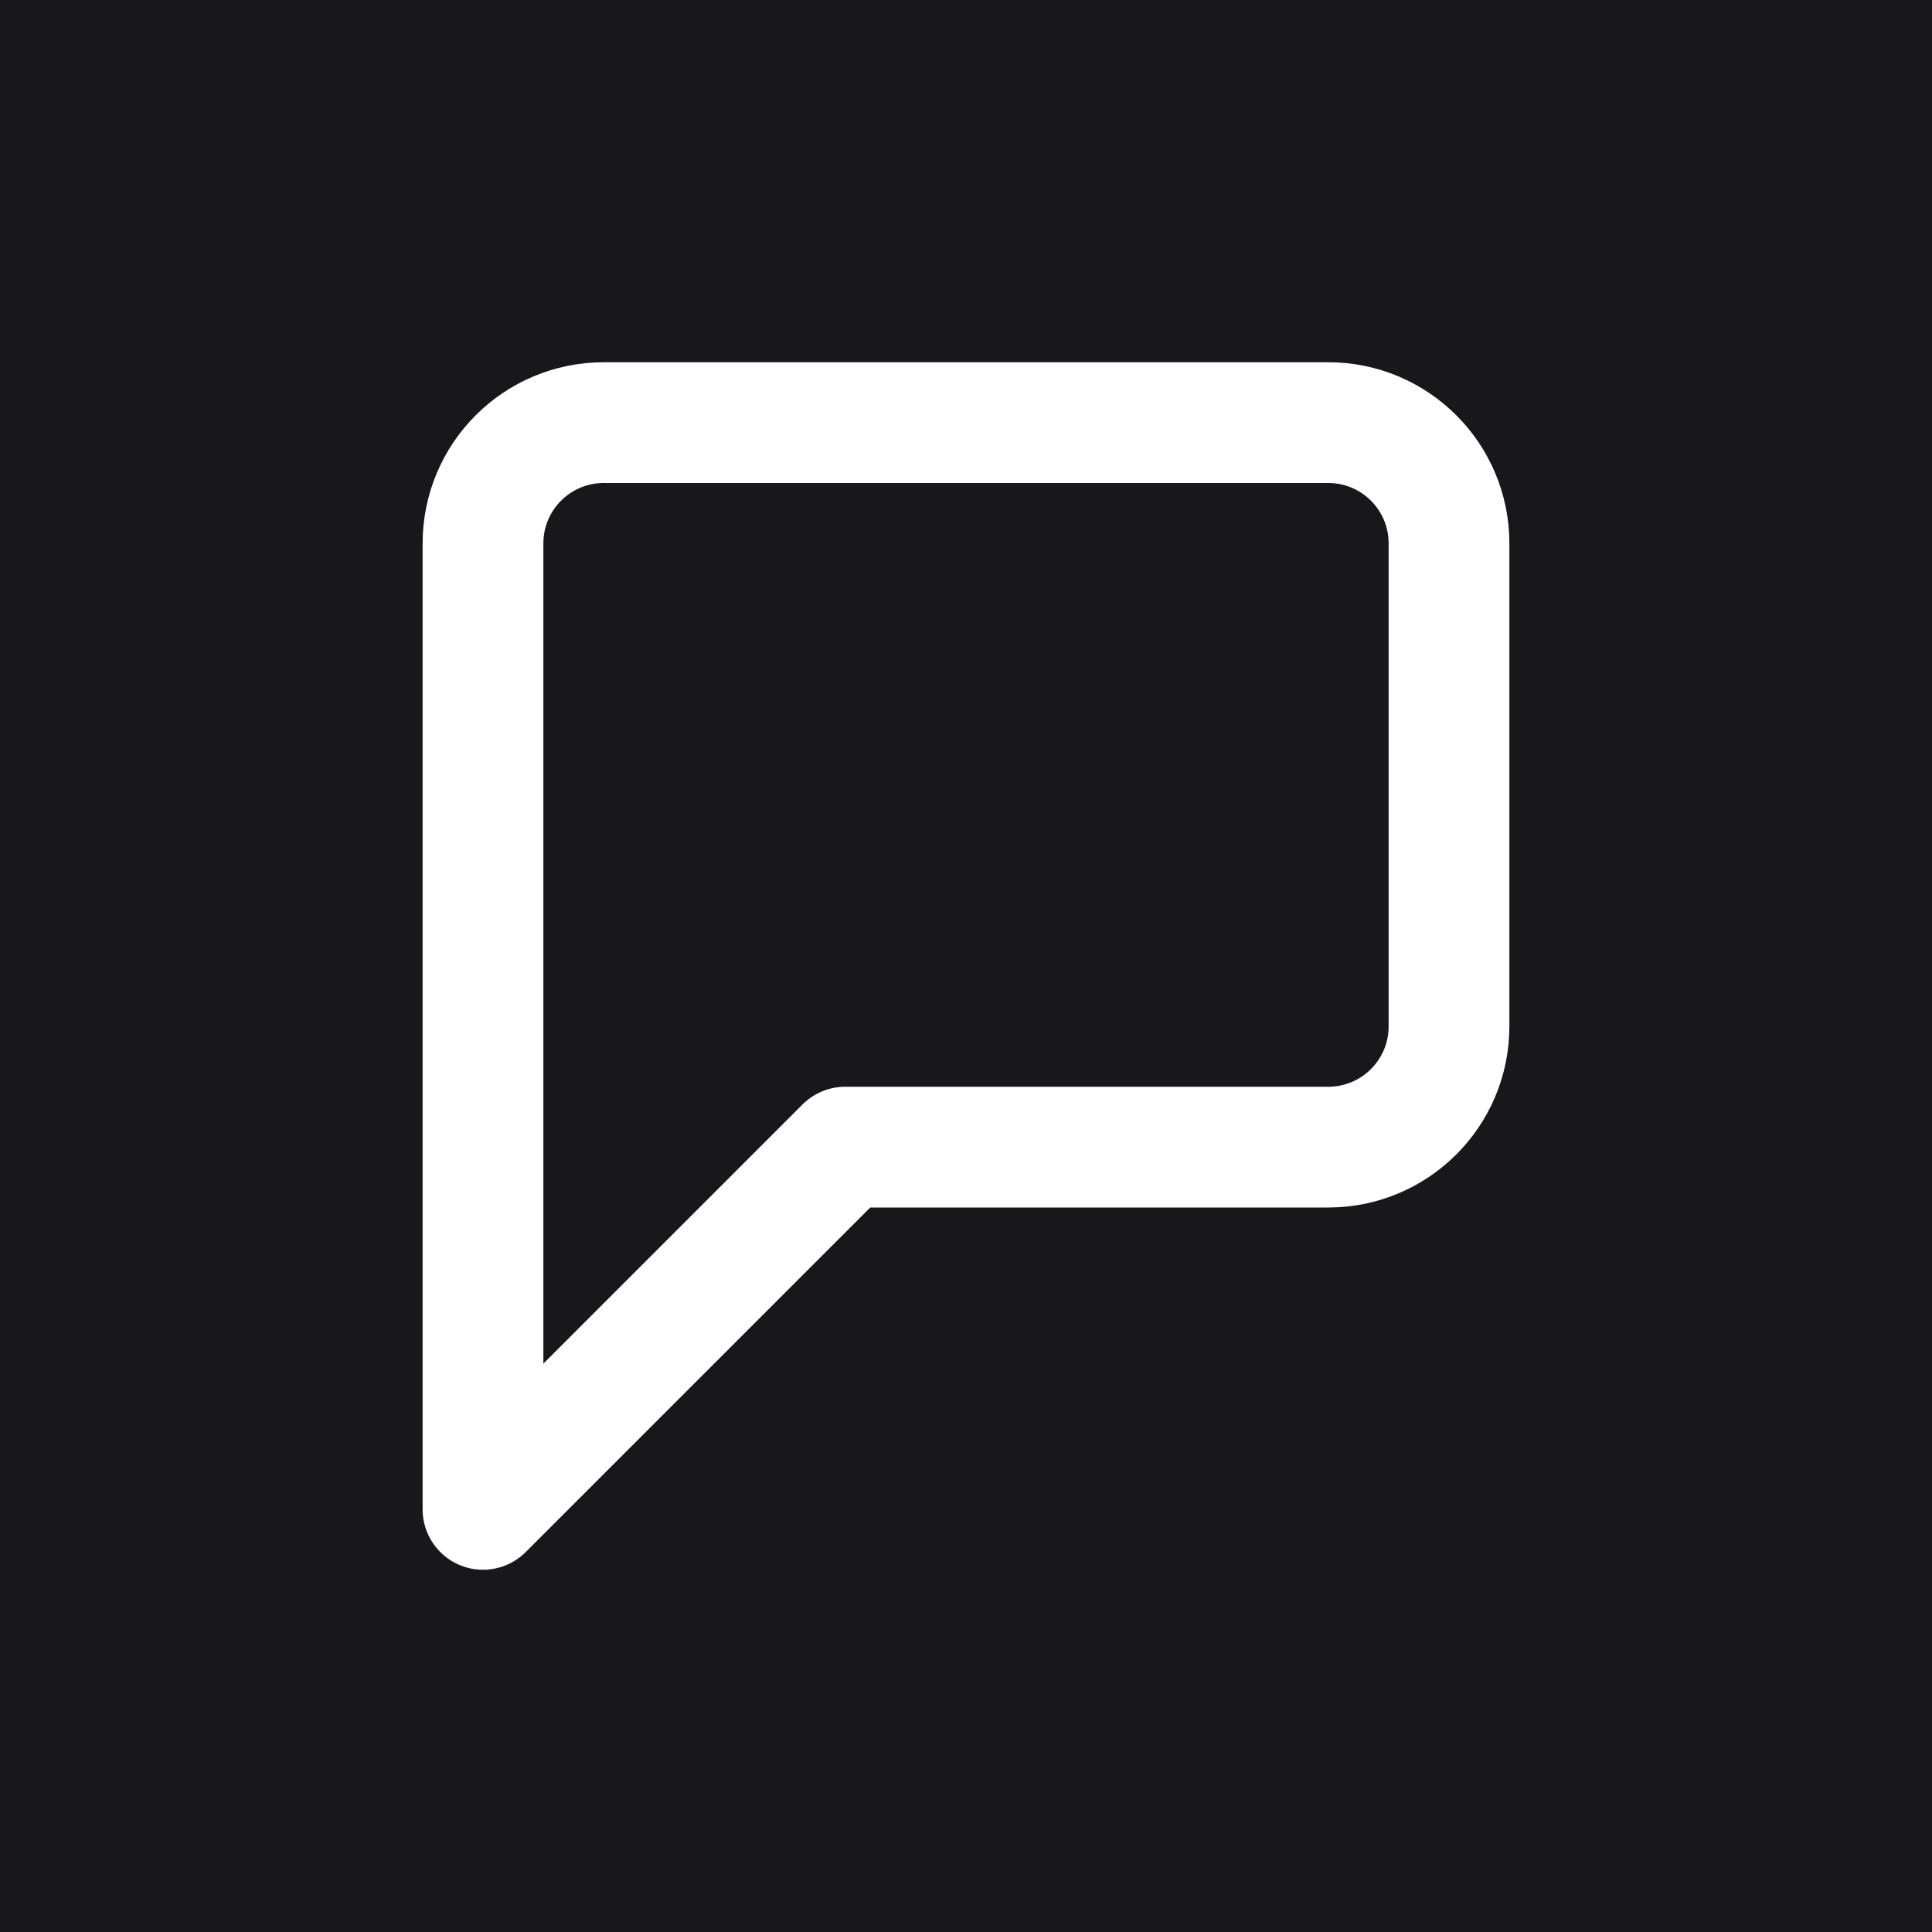
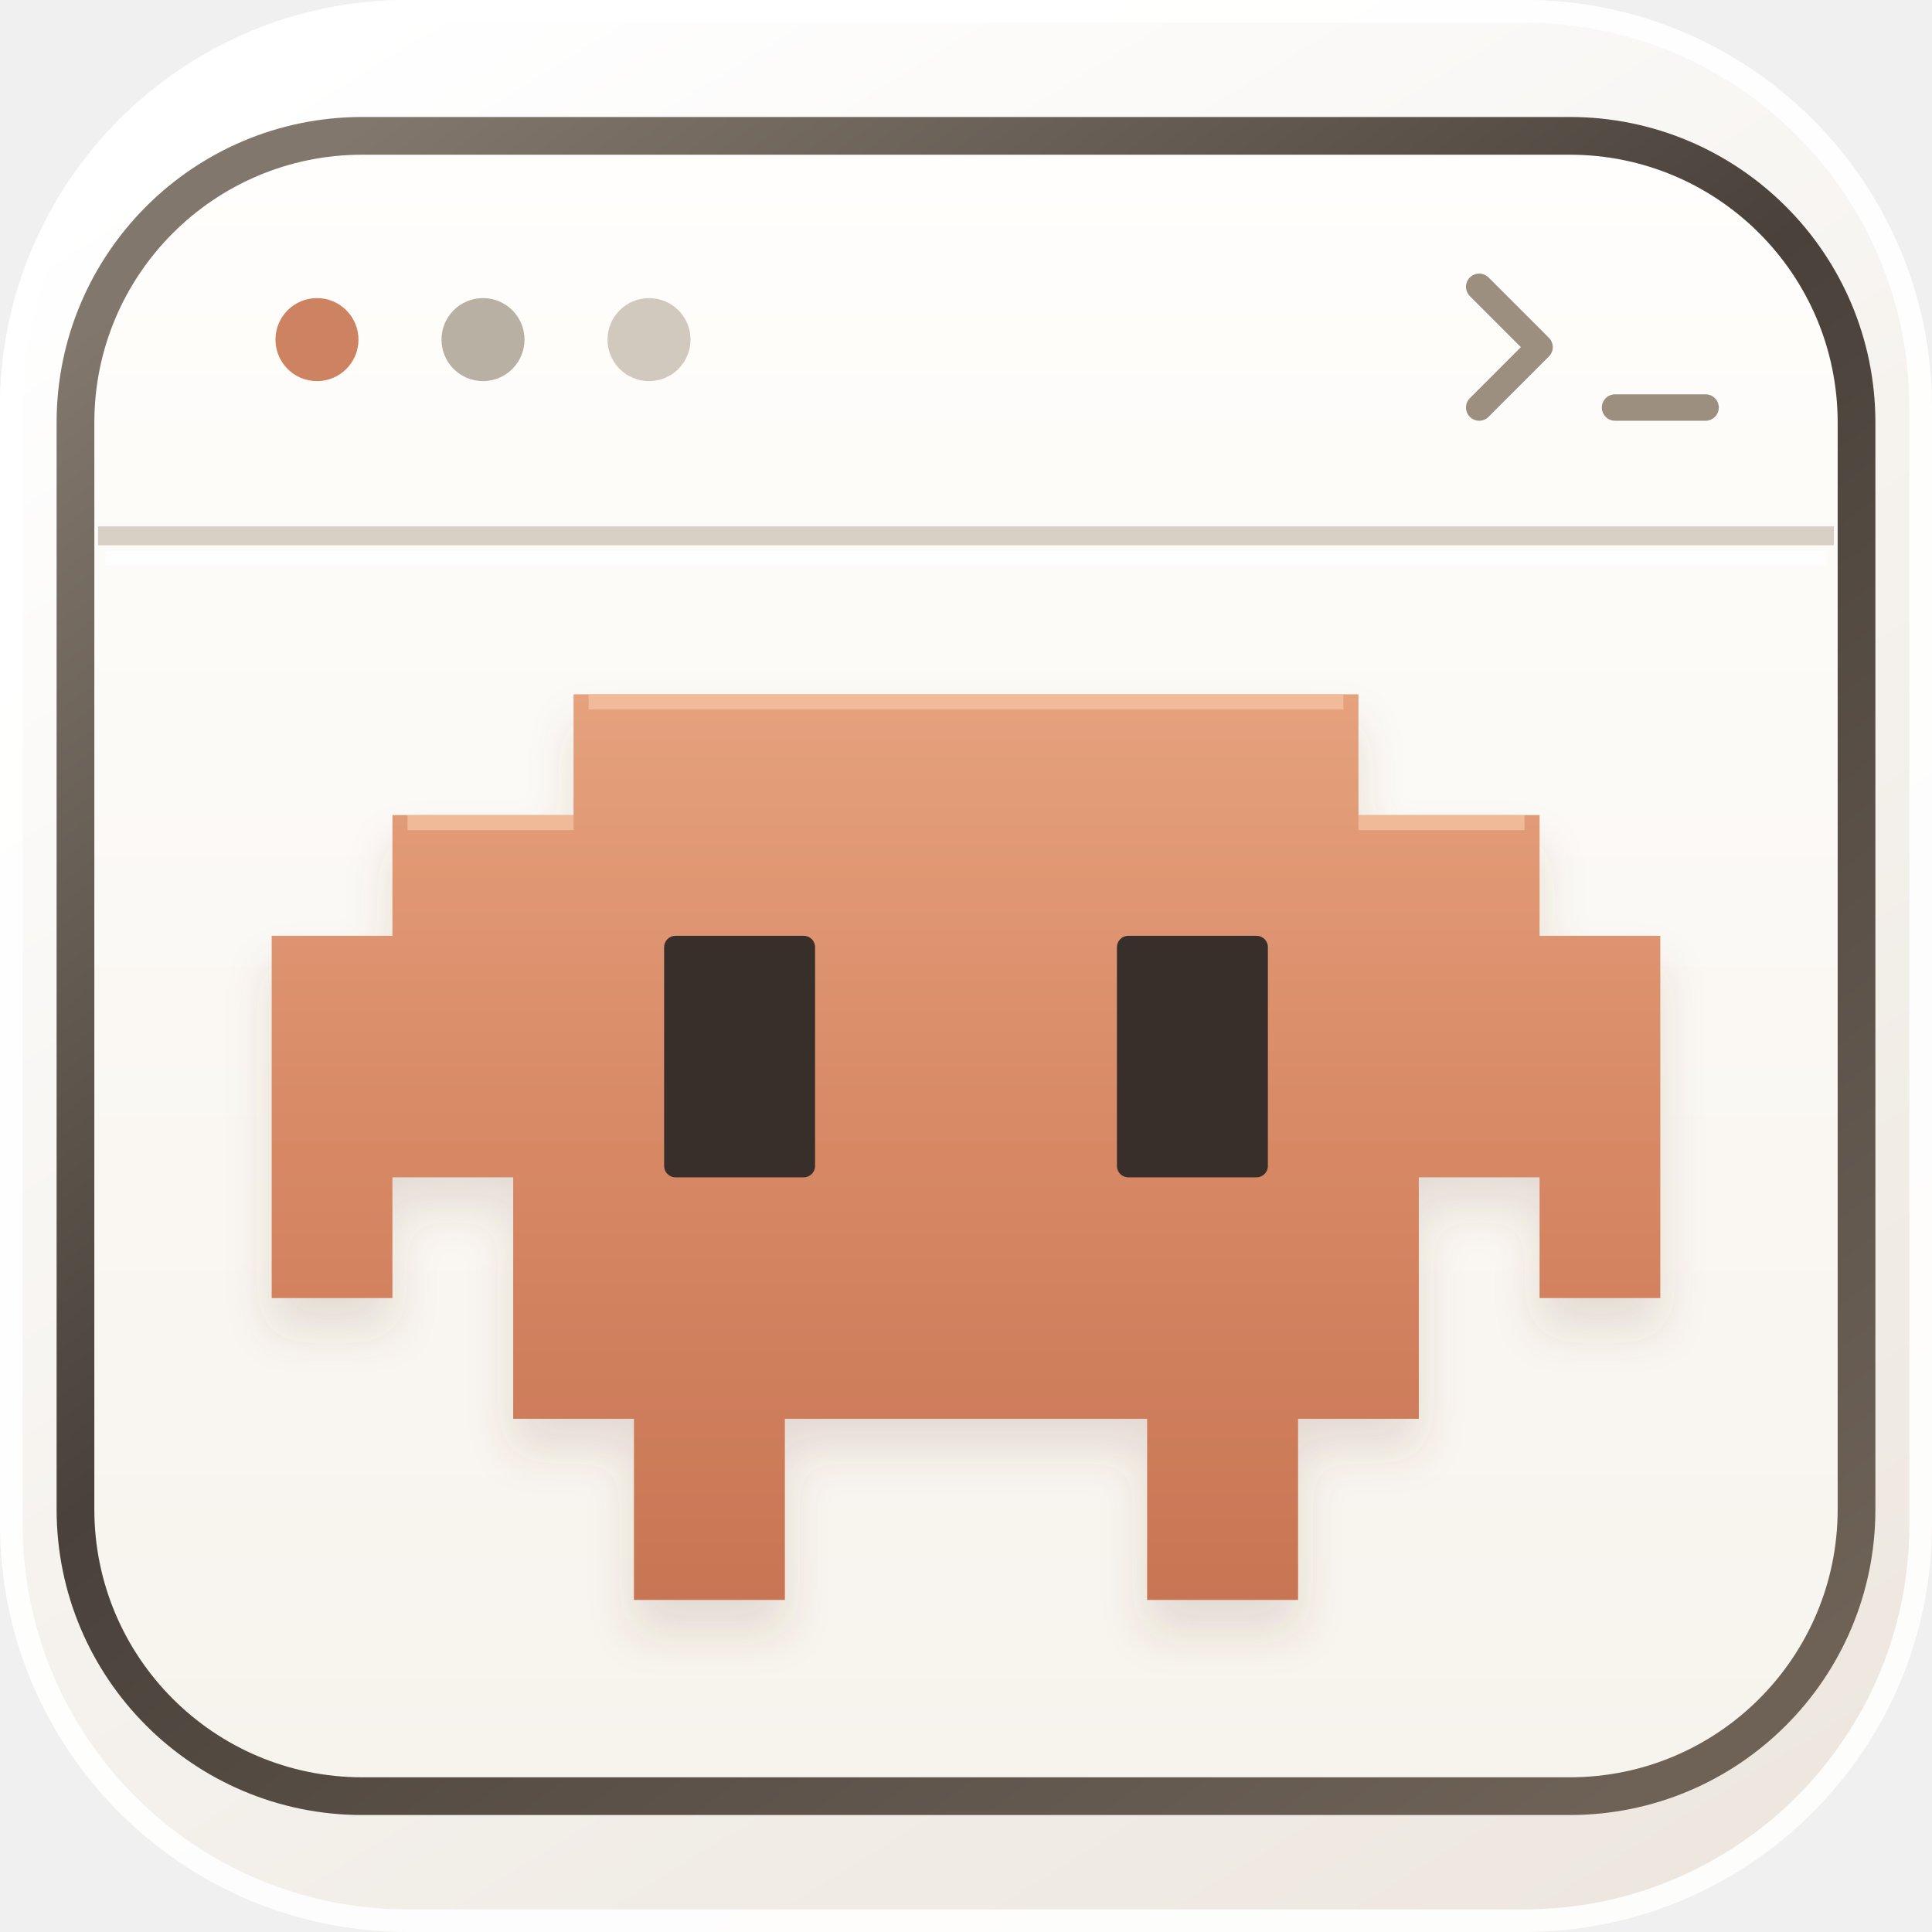
- <svg xmlns="http://www.w3.org/2000/svg" width="512" height="512" viewBox="0 0 512 512" fill="none">
-   <rect width="512" height="512" fill="hsl(240 5.9% 10%)" />
-   <path d="M128 144C128 126.327 142.327 112 160 112H352C369.673 112 384 126.327 384 144V272C384 289.673 369.673 304 352 304H224L128 400V144Z" stroke="white" stroke-width="32" stroke-linecap="round" stroke-linejoin="round" fill="none" />
+ <svg xmlns="http://www.w3.org/2000/svg" width="384" height="384" viewBox="0 0 128 128" fill="none">
+   <defs>
+     <linearGradient id="surface" x1="26" y1="0" x2="105" y2="128" gradientUnits="userSpaceOnUse">
+       <stop stop-color="#FFFFFF" />
+       <stop offset="1" stop-color="#EDE7DF" />
+     </linearGradient>
+     <linearGradient id="terminal" x1="64" y1="10" x2="64" y2="118" gradientUnits="userSpaceOnUse">
+       <stop stop-color="#FFFEFC" />
+       <stop offset="1" stop-color="#F7F3ED" />
+     </linearGradient>
+     <linearGradient id="rim" x1="23" y1="9" x2="106" y2="120" gradientUnits="userSpaceOnUse">
+       <stop stop-color="#81776C" />
+       <stop offset="0.45" stop-color="#49413A" />
+       <stop offset="1" stop-color="#6E6257" />
+     </linearGradient>
+     <linearGradient id="clawd" x1="64" y1="46" x2="64" y2="106" gradientUnits="userSpaceOnUse">
+       <stop stop-color="#E5A27D" />
+       <stop offset="0.48" stop-color="#D88965" />
+       <stop offset="1" stop-color="#C87554" />
+     </linearGradient>
+     <filter id="lift" x="-15%" y="-15%" width="130%" height="140%" color-interpolation-filters="sRGB">
+       <feDropShadow dx="0" dy="2" stdDeviation="1.5" flood-color="#70462E" flood-opacity="0.15" />
+     </filter>
+   </defs>
+   <rect width="128" height="128" rx="27" fill="url(#surface)" />
+   <rect x="0.75" y="0.75" width="126.5" height="126.5" rx="26.25" stroke="#FFFFFF" stroke-opacity="0.9" stroke-width="1.5" />
+   <rect x="5" y="9" width="118" height="110" rx="19" fill="url(#terminal)" stroke="url(#rim)" stroke-width="2.5" />
+   <path d="M6.5 35.5H121.5" stroke="#D8D0C5" stroke-width="1.25" />
+   <path d="M7 37H121" stroke="#FFFFFF" stroke-opacity="0.85" />
+   <circle cx="21" cy="22.5" r="2.75" fill="#CD8262" />
+   <circle cx="32" cy="22.5" r="2.75" fill="#B9B0A4" />
+   <circle cx="43" cy="22.5" r="2.75" fill="#D1C9BE" />
+   <path d="M98 19L102 23L98 27M107 27H113" stroke="#9C8F80" stroke-width="1.75" stroke-linecap="round" stroke-linejoin="round" />
+   <g filter="url(#lift)">
+     <path d="M38 46H90V54H102V62H110V86H102V78H94V94H86V106H76V94H52V106H42V94H34V78H26V86H18V62H26V54H38V46Z" fill="url(#clawd)" />
+     <path d="M39 46.5H89M27 54.5H38M90 54.5H101" stroke="#F7C7A7" stroke-opacity="0.7" />
+     <rect x="44" y="62" width="10" height="16" rx="0.75" fill="#392D29" />
+     <rect x="74" y="62" width="10" height="16" rx="0.75" fill="#392D29" />
+   </g>
</svg>
